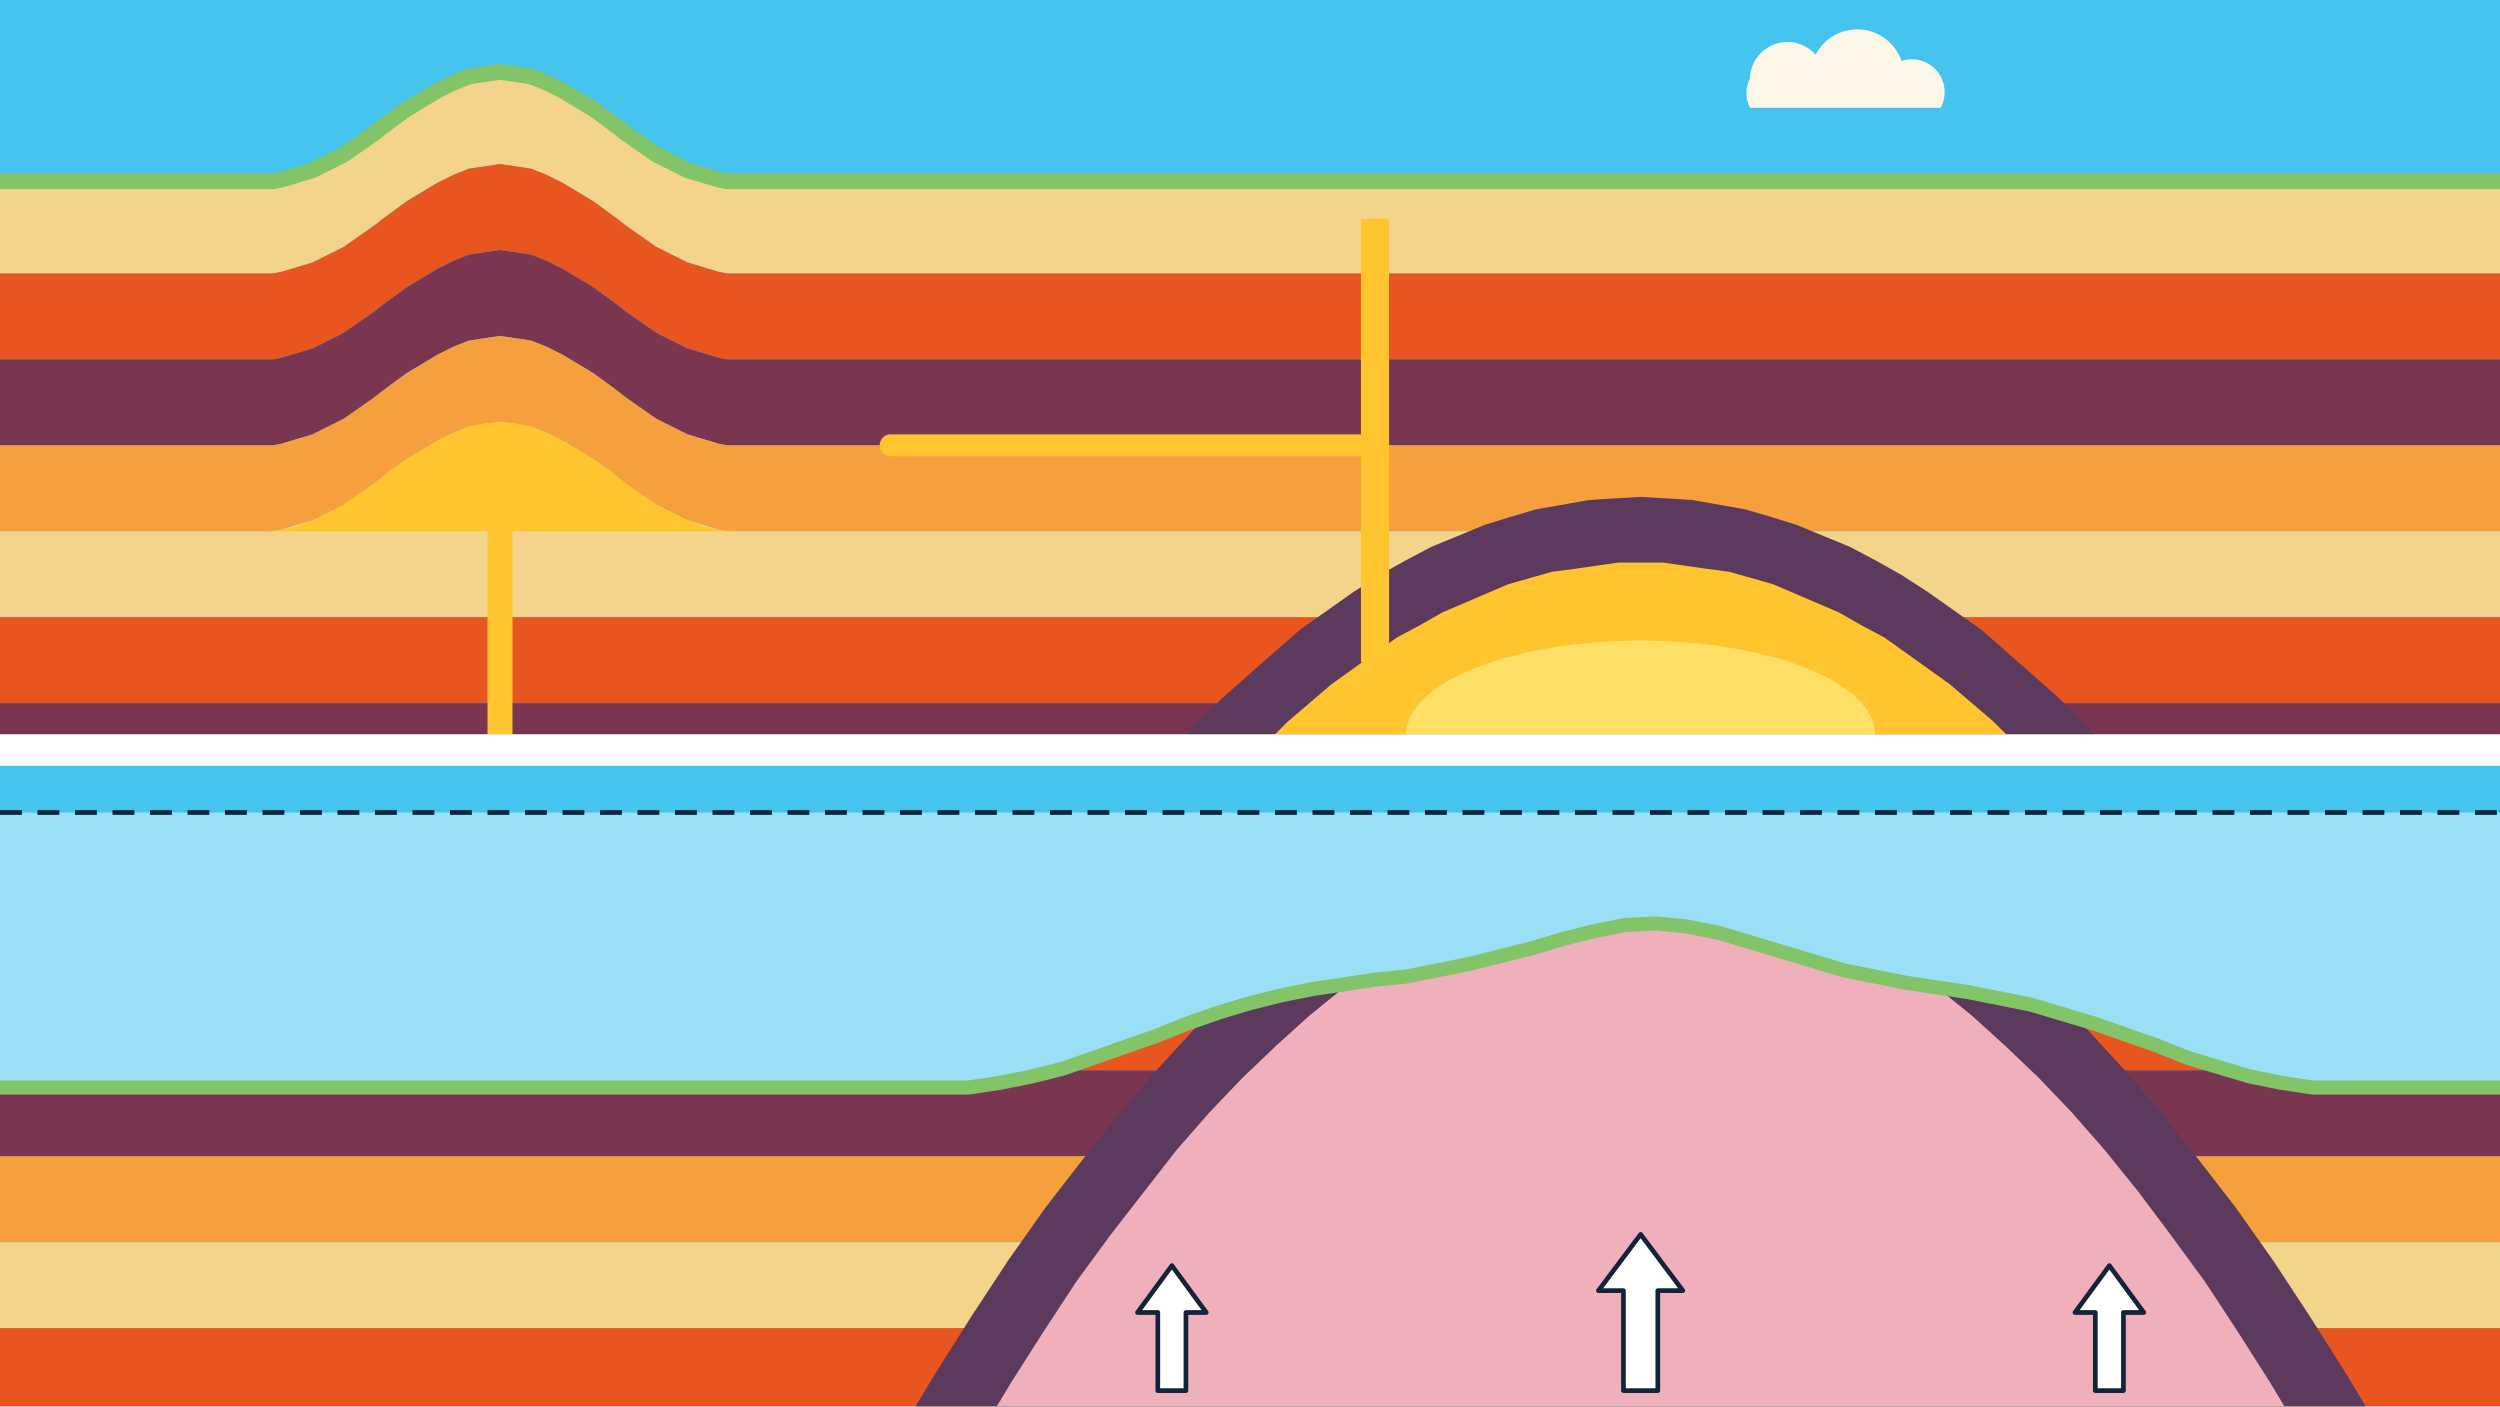
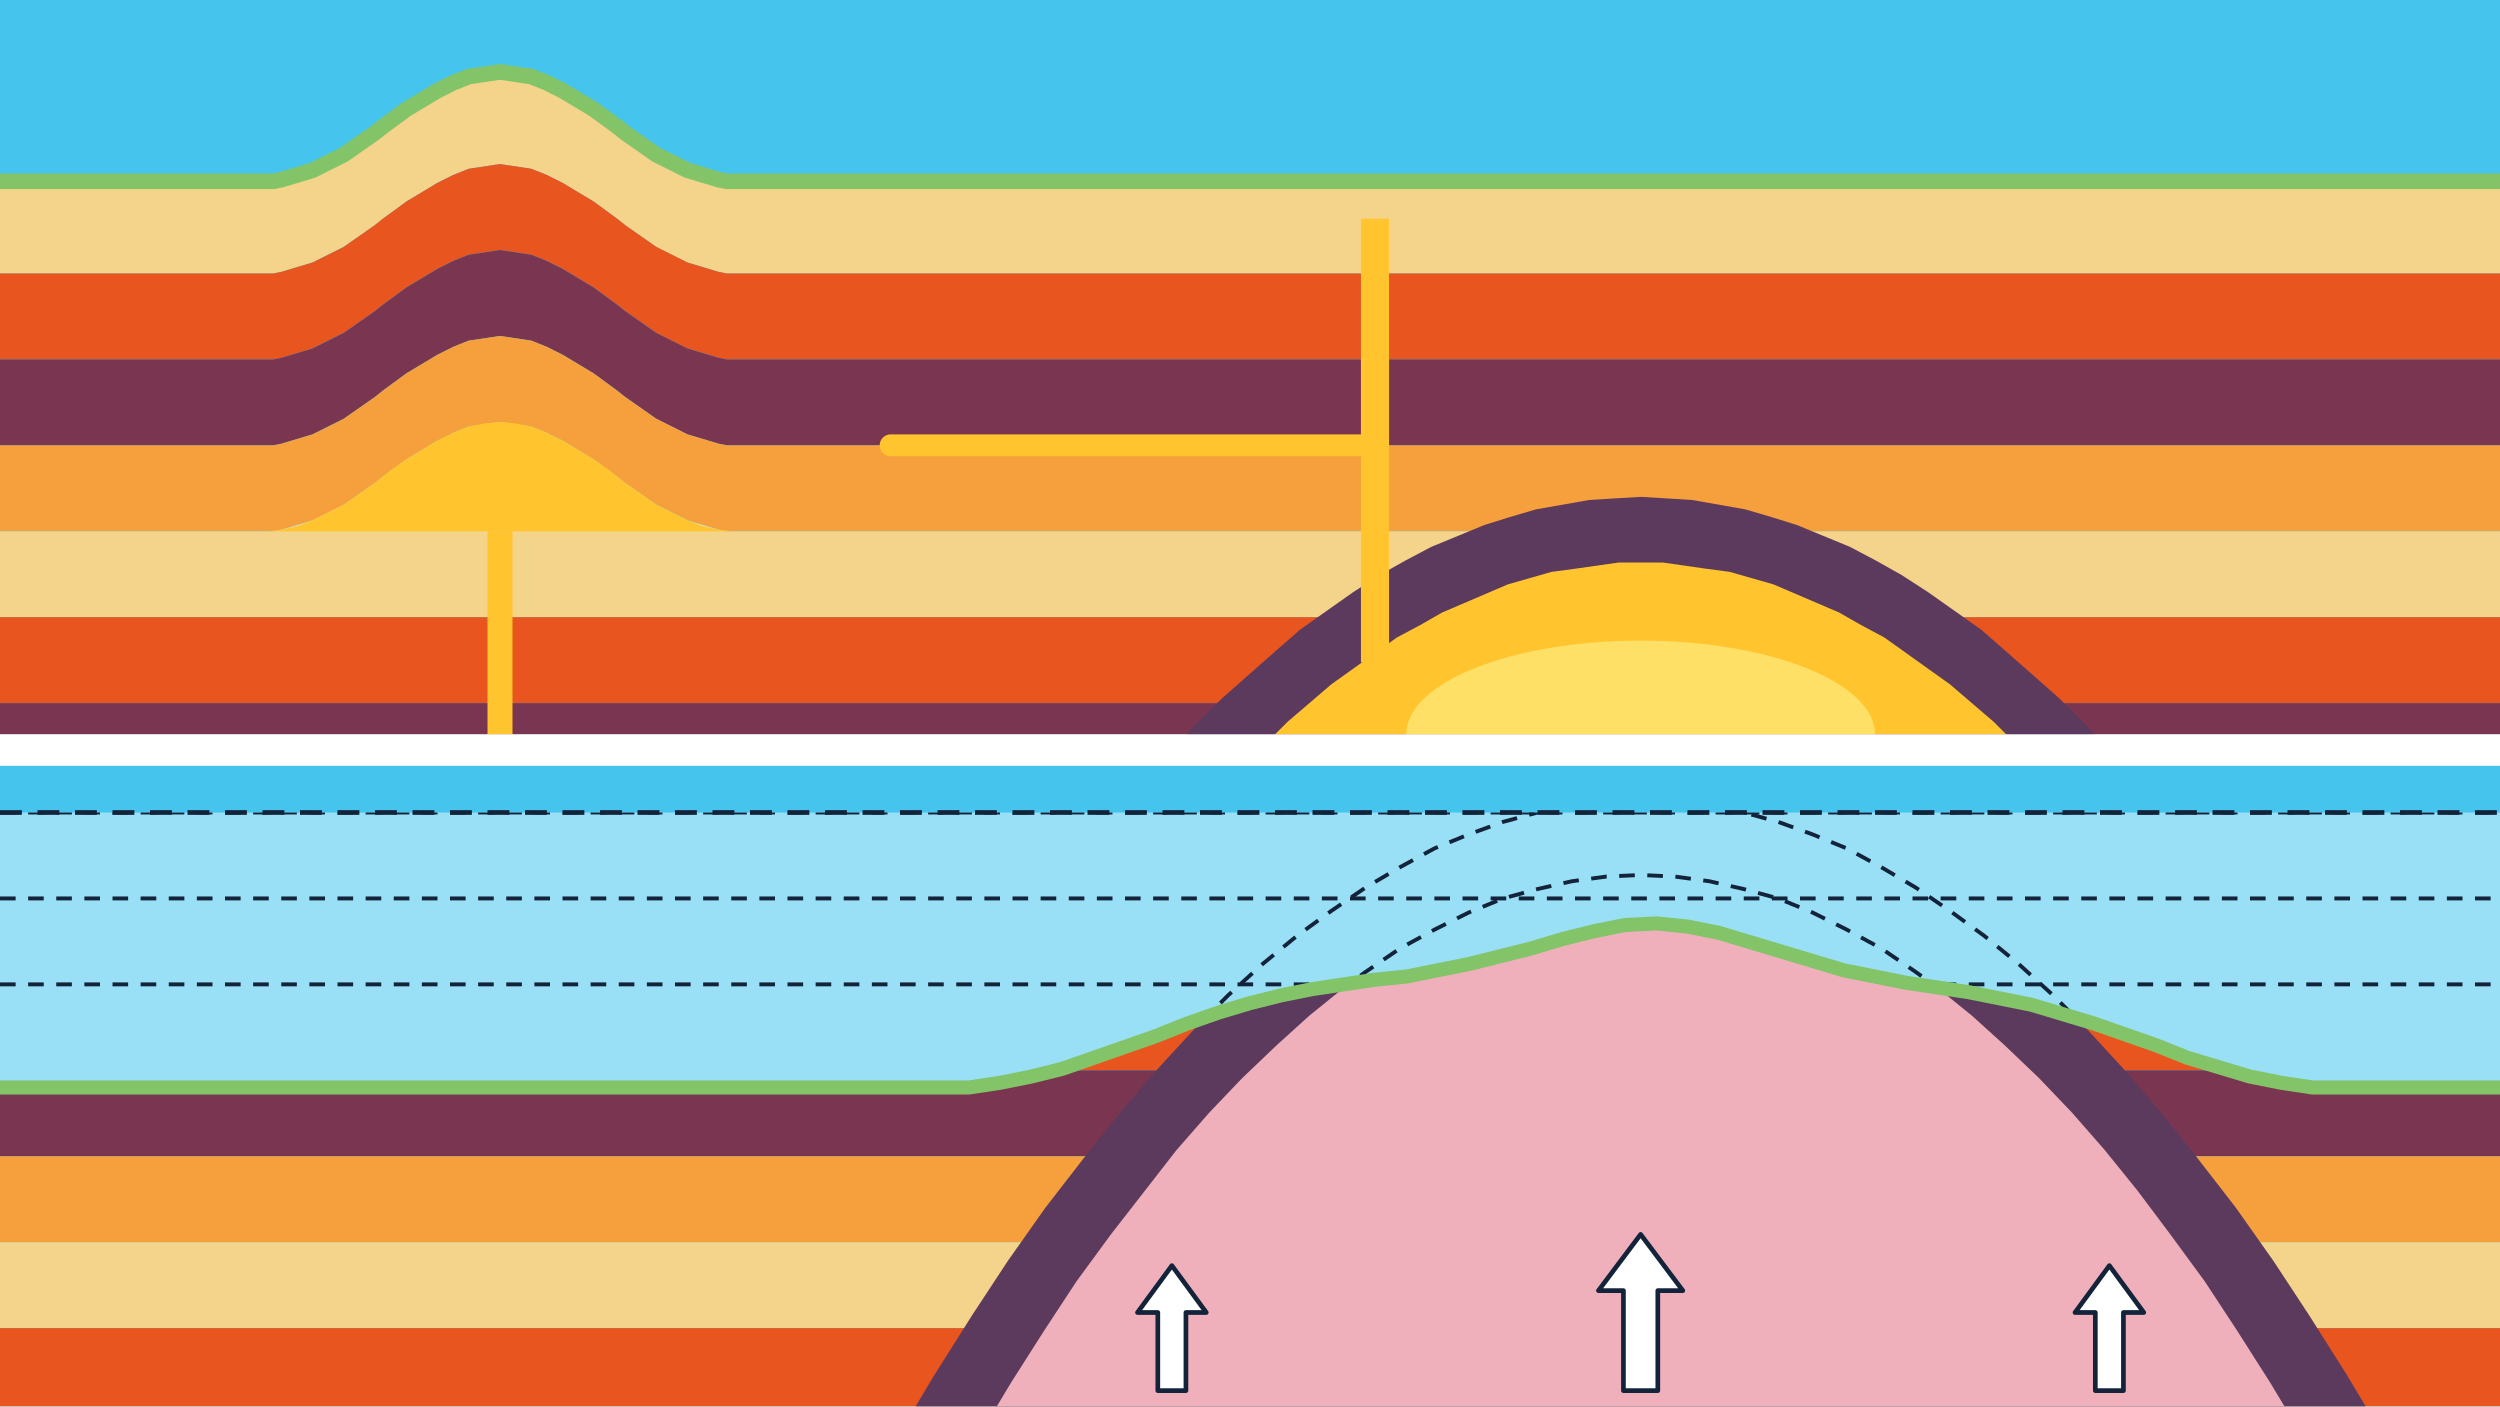
<svg xmlns="http://www.w3.org/2000/svg" id="gf-intrusive" viewBox="0 0 1600 900" role="img" aria-labelledby="gf-intrusive-t gf-intrusive-d">
  <style>@media (prefers-reduced-motion:reduce){#gf-intrusive .m{display:none}}</style>
  <clipPath id="gf-intrusive-a">
    <rect width="1600" height="470" />
  </clipPath>
  <g clip-path="url(#gf-intrusive-a)">
    <rect width="1600" height="470" fill="#45C4EE" />
-     <path d="M1120 50a24 24 0 0 1 42-15a30 30 0 0 1 55 4a21 21 0 0 1 25 30h-122a21 21 0 0 1 0-19z" fill="#FDF7E8" />
    <path d="M0 120 20 120 40 120 60 120 80 120 100 120 120 120 140 120 160 120 175 120 180 119 200 113 220 103 240 89 245 85 260 74 280 62 290 57 300 53 320 50 320 50 340 53 350 57 360 62 380 74 395 85 400 89 420 103 440 113 460 119 465 120 480 120 500 120 520 120 540 120 560 120 580 120 600 120 620 120 640 120 660 120 680 120 700 120 720 120 740 120 760 120 780 120 800 120 820 120 840 120 860 120 880 120 900 120 920 120 940 120 960 120 980 120 1000 120 1020 120 1040 120 1060 120 1080 120 1100 120 1120 120 1140 120 1160 120 1180 120 1200 120 1220 120 1240 120 1260 120 1280 120 1300 120 1320 120 1340 120 1360 120 1380 120 1400 120 1420 120 1440 120 1460 120 1480 120 1500 120 1520 120 1540 120 1560 120 1580 120 1600 120 1600 175 1580 175 1560 175 1540 175 1520 175 1500 175 1480 175 1460 175 1440 175 1420 175 1400 175 1380 175 1360 175 1340 175 1320 175 1300 175 1280 175 1260 175 1240 175 1220 175 1200 175 1180 175 1160 175 1140 175 1120 175 1100 175 1080 175 1060 175 1040 175 1020 175 1000 175 980 175 960 175 940 175 920 175 900 175 880 175 860 175 840 175 820 175 800 175 780 175 760 175 740 175 720 175 700 175 680 175 660 175 640 175 620 175 600 175 580 175 560 175 540 175 520 175 500 175 480 175 465 175 460 174 440 168 420 158 400 144 395 140 380 129 360 117 350 112 340 108 320 105 320 105 300 108 290 112 280 117 260 129 245 140 240 144 220 158 200 168 180 174 175 175 160 175 140 175 120 175 100 175 80 175 60 175 40 175 20 175 0 175Z" fill="#F4D38B" />
    <path d="M0 175 20 175 40 175 60 175 80 175 100 175 120 175 140 175 160 175 175 175 180 174 200 168 220 158 240 144 245 140 260 129 280 117 290 112 300 108 320 105 320 105 340 108 350 112 360 117 380 129 395 140 400 144 420 158 440 168 460 174 465 175 480 175 500 175 520 175 540 175 560 175 580 175 600 175 620 175 640 175 660 175 680 175 700 175 720 175 740 175 760 175 780 175 800 175 820 175 840 175 860 175 880 175 900 175 920 175 940 175 960 175 980 175 1000 175 1020 175 1040 175 1060 175 1080 175 1100 175 1120 175 1140 175 1160 175 1180 175 1200 175 1220 175 1240 175 1260 175 1280 175 1300 175 1320 175 1340 175 1360 175 1380 175 1400 175 1420 175 1440 175 1460 175 1480 175 1500 175 1520 175 1540 175 1560 175 1580 175 1600 175 1600 230 1580 230 1560 230 1540 230 1520 230 1500 230 1480 230 1460 230 1440 230 1420 230 1400 230 1380 230 1360 230 1340 230 1320 230 1300 230 1280 230 1260 230 1240 230 1220 230 1200 230 1180 230 1160 230 1140 230 1120 230 1100 230 1080 230 1060 230 1040 230 1020 230 1000 230 980 230 960 230 940 230 920 230 900 230 880 230 860 230 840 230 820 230 800 230 780 230 760 230 740 230 720 230 700 230 680 230 660 230 640 230 620 230 600 230 580 230 560 230 540 230 520 230 500 230 480 230 465 230 460 229 440 223 420 213 400 199 395 195 380 184 360 172 350 167 340 163 320 160 320 160 300 163 290 167 280 172 260 184 245 195 240 199 220 213 200 223 180 229 175 230 160 230 140 230 120 230 100 230 80 230 60 230 40 230 20 230 0 230Z" fill="#E8551F" />
    <path d="M0 230 20 230 40 230 60 230 80 230 100 230 120 230 140 230 160 230 175 230 180 229 200 223 220 213 240 199 245 195 260 184 280 172 290 167 300 163 320 160 320 160 340 163 350 167 360 172 380 184 395 195 400 199 420 213 440 223 460 229 465 230 480 230 500 230 520 230 540 230 560 230 580 230 600 230 620 230 640 230 660 230 680 230 700 230 720 230 740 230 760 230 780 230 800 230 820 230 840 230 860 230 880 230 900 230 920 230 940 230 960 230 980 230 1000 230 1020 230 1040 230 1060 230 1080 230 1100 230 1120 230 1140 230 1160 230 1180 230 1200 230 1220 230 1240 230 1260 230 1280 230 1300 230 1320 230 1340 230 1360 230 1380 230 1400 230 1420 230 1440 230 1460 230 1480 230 1500 230 1520 230 1540 230 1560 230 1580 230 1600 230 1600 285 1580 285 1560 285 1540 285 1520 285 1500 285 1480 285 1460 285 1440 285 1420 285 1400 285 1380 285 1360 285 1340 285 1320 285 1300 285 1280 285 1260 285 1240 285 1220 285 1200 285 1180 285 1160 285 1140 285 1120 285 1100 285 1080 285 1060 285 1040 285 1020 285 1000 285 980 285 960 285 940 285 920 285 900 285 880 285 860 285 840 285 820 285 800 285 780 285 760 285 740 285 720 285 700 285 680 285 660 285 640 285 620 285 600 285 580 285 560 285 540 285 520 285 500 285 480 285 465 285 460 284 440 278 420 268 400 254 395 250 380 239 360 227 350 222 340 218 320 215 320 215 300 218 290 222 280 227 260 239 245 250 240 254 220 268 200 278 180 284 175 285 160 285 140 285 120 285 100 285 80 285 60 285 40 285 20 285 0 285Z" fill="#7A3550" />
    <path d="M0 285 20 285 40 285 60 285 80 285 100 285 120 285 140 285 160 285 175 285 180 284 200 278 220 268 240 254 245 250 260 239 280 227 290 222 300 218 320 215 320 215 340 218 350 222 360 227 380 239 395 250 400 254 420 268 440 278 460 284 465 285 480 285 500 285 520 285 540 285 560 285 580 285 600 285 620 285 640 285 660 285 680 285 700 285 720 285 740 285 760 285 780 285 800 285 820 285 840 285 860 285 880 285 900 285 920 285 940 285 960 285 980 285 1000 285 1020 285 1040 285 1060 285 1080 285 1100 285 1120 285 1140 285 1160 285 1180 285 1200 285 1220 285 1240 285 1260 285 1280 285 1300 285 1320 285 1340 285 1360 285 1380 285 1400 285 1420 285 1440 285 1460 285 1480 285 1500 285 1520 285 1540 285 1560 285 1580 285 1600 285 1600 340 1580 340 1560 340 1540 340 1520 340 1500 340 1480 340 1460 340 1440 340 1420 340 1400 340 1380 340 1360 340 1340 340 1320 340 1300 340 1280 340 1260 340 1240 340 1220 340 1200 340 1180 340 1160 340 1140 340 1120 340 1100 340 1080 340 1060 340 1040 340 1020 340 1000 340 980 340 960 340 940 340 920 340 900 340 880 340 860 340 840 340 820 340 800 340 780 340 760 340 740 340 720 340 700 340 680 340 660 340 640 340 620 340 600 340 580 340 560 340 540 340 520 340 500 340 480 340 465 340 460 339 440 333 420 323 400 309 395 305 380 294 360 282 350 277 340 273 320 270 320 270 300 273 290 277 280 282 260 294 245 305 240 309 220 323 200 333 180 339 175 340 160 340 140 340 120 340 100 340 80 340 60 340 40 340 20 340 0 340Z" fill="#F5A03C" />
    <path d="M0 340 20 340 40 340 60 340 80 340 100 340 120 340 140 340 160 340 175 340 180 339 200 333 220 323 240 309 245 305 260 294 280 282 290 277 300 273 320 270 320 270 340 273 350 277 360 282 380 294 395 305 400 309 420 323 440 333 460 339 465 340 480 340 500 340 520 340 540 340 560 340 580 340 600 340 620 340 640 340 660 340 680 340 700 340 720 340 740 340 760 340 780 340 800 340 820 340 840 340 860 340 880 340 900 340 920 340 940 340 960 340 980 340 1000 340 1020 340 1040 340 1060 340 1080 340 1100 340 1120 340 1140 340 1160 340 1180 340 1200 340 1220 340 1240 340 1260 340 1280 340 1300 340 1320 340 1340 340 1360 340 1380 340 1400 340 1420 340 1440 340 1460 340 1480 340 1500 340 1520 340 1540 340 1560 340 1580 340 1600 340 1600 395 1580 395 1560 395 1540 395 1520 395 1500 395 1480 395 1460 395 1440 395 1420 395 1400 395 1380 395 1360 395 1340 395 1320 395 1300 395 1280 395 1260 395 1240 395 1220 395 1200 395 1180 395 1160 395 1140 395 1120 395 1100 395 1080 395 1060 395 1040 395 1020 395 1000 395 980 395 960 395 940 395 920 395 900 395 880 395 860 395 840 395 820 395 800 395 780 395 760 395 740 395 720 395 700 395 680 395 660 395 640 395 620 395 600 395 580 395 560 395 540 395 520 395 500 395 480 395 465 395 460 395 440 395 420 395 400 395 395 395 380 395 360 395 350 395 340 395 320 395 320 395 300 395 290 395 280 395 260 395 245 395 240 395 220 395 200 395 180 395 175 395 160 395 140 395 120 395 100 395 80 395 60 395 40 395 20 395 0 395Z" fill="#F4D38B" />
    <path d="M0 395 20 395 40 395 60 395 80 395 100 395 120 395 140 395 160 395 175 395 180 395 200 395 220 395 240 395 245 395 260 395 280 395 290 395 300 395 320 395 320 395 340 395 350 395 360 395 380 395 395 395 400 395 420 395 440 395 460 395 465 395 480 395 500 395 520 395 540 395 560 395 580 395 600 395 620 395 640 395 660 395 680 395 700 395 720 395 740 395 760 395 780 395 800 395 820 395 840 395 860 395 880 395 900 395 920 395 940 395 960 395 980 395 1000 395 1020 395 1040 395 1060 395 1080 395 1100 395 1120 395 1140 395 1160 395 1180 395 1200 395 1220 395 1240 395 1260 395 1280 395 1300 395 1320 395 1340 395 1360 395 1380 395 1400 395 1420 395 1440 395 1460 395 1480 395 1500 395 1520 395 1540 395 1560 395 1580 395 1600 395 1600 450 1580 450 1560 450 1540 450 1520 450 1500 450 1480 450 1460 450 1440 450 1420 450 1400 450 1380 450 1360 450 1340 450 1320 450 1300 450 1280 450 1260 450 1240 450 1220 450 1200 450 1180 450 1160 450 1140 450 1120 450 1100 450 1080 450 1060 450 1040 450 1020 450 1000 450 980 450 960 450 940 450 920 450 900 450 880 450 860 450 840 450 820 450 800 450 780 450 760 450 740 450 720 450 700 450 680 450 660 450 640 450 620 450 600 450 580 450 560 450 540 450 520 450 500 450 480 450 465 450 460 450 440 450 420 450 400 450 395 450 380 450 360 450 350 450 340 450 320 450 320 450 300 450 290 450 280 450 260 450 245 450 240 450 220 450 200 450 180 450 175 450 160 450 140 450 120 450 100 450 80 450 60 450 40 450 20 450 0 450Z" fill="#E8551F" />
    <path d="M0 450 20 450 40 450 60 450 80 450 100 450 120 450 140 450 160 450 175 450 180 450 200 450 220 450 240 450 245 450 260 450 280 450 290 450 300 450 320 450 320 450 340 450 350 450 360 450 380 450 395 450 400 450 420 450 440 450 460 450 465 450 480 450 500 450 520 450 540 450 560 450 580 450 600 450 620 450 640 450 660 450 680 450 700 450 720 450 740 450 760 450 780 450 800 450 820 450 840 450 860 450 880 450 900 450 920 450 940 450 960 450 980 450 1000 450 1020 450 1040 450 1060 450 1080 450 1100 450 1120 450 1140 450 1160 450 1180 450 1200 450 1220 450 1240 450 1260 450 1280 450 1300 450 1320 450 1340 450 1360 450 1380 450 1400 450 1420 450 1440 450 1460 450 1480 450 1500 450 1520 450 1540 450 1560 450 1580 450 1600 450 1600 505 1580 505 1560 505 1540 505 1520 505 1500 505 1480 505 1460 505 1440 505 1420 505 1400 505 1380 505 1360 505 1340 505 1320 505 1300 505 1280 505 1260 505 1240 505 1220 505 1200 505 1180 505 1160 505 1140 505 1120 505 1100 505 1080 505 1060 505 1040 505 1020 505 1000 505 980 505 960 505 940 505 920 505 900 505 880 505 860 505 840 505 820 505 800 505 780 505 760 505 740 505 720 505 700 505 680 505 660 505 640 505 620 505 600 505 580 505 560 505 540 505 520 505 500 505 480 505 465 505 460 505 440 505 420 505 400 505 395 505 380 505 360 505 350 505 340 505 320 505 320 505 300 505 290 505 280 505 260 505 245 505 240 505 220 505 200 505 180 505 175 505 160 505 140 505 120 505 100 505 80 505 60 505 40 505 20 505 0 505Z" fill="#7A3550" />
    <path d="M0 116 20 116 40 116 60 116 80 116 100 116 120 116 140 116 160 116 175 116 180 115 200 109 220 99 240 85 245 81 260 70 280 58 290 53 300 49 320 46 320 46 340 49 350 53 360 58 380 70 395 81 400 85 420 99 440 109 460 115 465 116 480 116 500 116 520 116 540 116 560 116 580 116 600 116 620 116 640 116 660 116 680 116 700 116 720 116 740 116 760 116 780 116 800 116 820 116 840 116 860 116 880 116 900 116 920 116 940 116 960 116 980 116 1000 116 1020 116 1040 116 1060 116 1080 116 1100 116 1120 116 1140 116 1160 116 1180 116 1200 116 1220 116 1240 116 1260 116 1280 116 1300 116 1320 116 1340 116 1360 116 1380 116 1400 116 1420 116 1440 116 1460 116 1480 116 1500 116 1520 116 1540 116 1560 116 1580 116 1600 116" fill="none" stroke="#83C468" stroke-width="10" />
    <path d="M715 520 732 500 749 482 765 464 782 447 799 432 816 417 832 403 849 391 866 379 883 368 899 359 916 350 933 343 950 336 966 331 983 326 1000 323 1017 320 1033 319 1050 318 1067 319 1083 320 1100 323 1117 326 1134 331 1150 336 1167 343 1184 350 1201 359 1217 368 1234 379 1251 391 1268 403 1284 417 1301 432 1318 447 1335 464 1351 482 1368 500 1385 520Z" fill="#5B3A5E" />
    <path d="M767 520 781 504 795 490 810 476 824 462 838 450 852 438 866 428 880 418 894 408 909 400 923 392 937 386 951 380 965 374 979 370 993 366 1008 364 1022 362 1036 360 1050 360 1064 360 1078 362 1092 364 1107 366 1121 370 1135 374 1149 380 1163 386 1177 392 1191 400 1206 408 1220 418 1234 428 1248 438 1262 450 1276 462 1290 476 1305 490 1319 504 1333 520Z" fill="#FFC42E" />
    <ellipse cx="1050" cy="470" rx="150" ry="60" fill="#FFE066">
      <animate class="m" attributeName="ry" values="60;74;60" dur="7s" repeatCount="indefinite" />
    </ellipse>
    <path d="M880 424V140" stroke="#FFC42E" stroke-width="18" />
    <path d="M880 285H570" stroke="#FFC42E" stroke-width="14" stroke-linecap="round" />
    <path d="M320 470V340" stroke="#FFC42E" stroke-width="16" />
    <path d="M170 340 180 339 190 337 200 333 210 328 220 323 230 316 240 309 250 301 260 294 270 288 280 282 290 277 300 273 310 271 320 270 330 271 340 273 350 277 360 282 370 288 380 294 390 301 400 309 410 316 420 323 430 328 440 333 450 337 460 339 470 340Z" fill="#FFC42E" />
  </g>
  <clipPath id="gf-intrusive-b">
    <rect y="490" width="1600" height="410" />
  </clipPath>
  <g clip-path="url(#gf-intrusive-b)">
    <rect y="490" width="1600" height="410" fill="#45C4EE" />
    <path d="M0 520 1600 520 1600 700 1580 700 1560 700 1540 700 1520 700 1500 700 1480 700 1460 697 1440 693 1420 687 1400 681 1380 673 1360 666 1340 659 1320 653 1300 647 1280 643 1260 639 1240 636 1220 633 1200 629 1180 625 1160 619 1140 613 1120 607 1100 601 1080 597 1060 595 1040 596 1020 600 1000 605 980 611 960 616 940 621 920 625 900 629 880 631 860 634 840 637 820 641 800 646 780 652 760 659 740 667 720 674 700 681 680 688 660 693 640 697 620 700 600 700 580 700 560 700 540 700 520 700 500 700 480 700 460 700 440 700 420 700 400 700 380 700 360 700 340 700 320 700 300 700 280 700 260 700 240 700 220 700 200 700 180 700 160 700 140 700 120 700 100 700 80 700 60 700 40 700 20 700 0 700Z" fill="#fff" opacity="0.45" />
+     <clipPath id="gf-intrusive-r">
+       <path d="M0 520 1600 520 1600 700 1580 700 1560 700 1540 700 1520 700 1500 700 1480 700 1460 697 1440 693 1420 687 1400 681 1380 673 1360 666 1340 659 1320 653 1300 647 1280 643 1260 639 1240 636 1220 633 1200 629 1180 625 1160 619 1140 613 1120 607 1100 601 1080 597 1060 595 1040 596 1020 600 1000 605 980 611 960 616 940 621 920 625 900 629 880 631 860 634 840 637 820 641 800 646 780 652 760 659 740 667 720 674 700 681 680 688 660 693 640 697 620 700 600 700 580 700 560 700 540 700 520 700 500 700 480 700 460 700 440 700 420 700 400 700 380 700 360 700 340 700 320 700 300 700 280 700 260 700 240 700 220 700 200 700 180 700 160 700 140 700 120 700 100 700 80 700 60 700 40 700 20 700 0 700Z" />
+     </clipPath>
+     <g clip-path="url(#gf-intrusive-r)" fill="none" stroke="#13233A" stroke-width="2.5" stroke-dasharray="10 8">
+       <path d="M720 708 742 683 764 659 786 637 808 617 830 599 852 583 874 568 896 555 918 543 940 534 962 526 984 520 1006 515 1028 513 1050 512 1072 513 1094 515 1116 520 1138 526 1160 534 1182 543 1204 555 1226 568 1248 583 1270 599 1292 617 1314 637 1336 659 1358 683 1380 708" />
+       <path d="M720 778 742 750 764 724 786 699 808 677 830 657 852 638 874 622 896 607 918 595 940 584 962 575 984 569 1006 564 1028 561 1050 560 1072 561 1094 564 1116 569 1138 575 1160 584 1182 595 1204 607 1226 622 1248 638 1270 657 1292 677 1314 699 1336 724 1358 750 1380 778" />
+       <path d="M0 520H1600" />
+       <path d="M0 575H1600" />
+       <path d="M0 630H1600" />
+     </g>
    <clipPath id="gf-intrusive-g">
      <path d="M0 900 0 700 20 700 40 700 60 700 80 700 100 700 120 700 140 700 160 700 180 700 200 700 220 700 240 700 260 700 280 700 300 700 320 700 340 700 360 700 380 700 400 700 420 700 440 700 460 700 480 700 500 700 520 700 540 700 560 700 580 700 600 700 620 700 640 697 660 693 680 688 700 681 720 674 740 667 760 659 780 652 800 646 820 641 840 637 860 634 880 631 900 629 920 625 940 621 960 616 980 611 1000 605 1020 600 1040 596 1060 595 1080 597 1100 601 1120 607 1140 613 1160 619 1180 625 1200 629 1220 633 1240 636 1260 639 1280 643 1300 647 1320 653 1340 659 1360 666 1380 673 1400 681 1420 687 1440 693 1460 697 1480 700 1500 700 1520 700 1540 700 1560 700 1580 700 1600 700 1600 900Z" />
    </clipPath>
    <g clip-path="url(#gf-intrusive-g)">
      <rect y="520" width="1600" height="55" fill="#F5A03C" />
      <rect y="575" width="1600" height="55" fill="#F4D38B" />
      <rect y="630" width="1600" height="55" fill="#E8551F" />
      <rect y="685" width="1600" height="55" fill="#7A3550" />
      <rect y="740" width="1600" height="55" fill="#F5A03C" />
      <rect y="795" width="1600" height="55" fill="#F4D38B" />
      <rect y="850" width="1600" height="55" fill="#E8551F" />
      <path d="M574 920 598 880 622 842 645 807 669 773 693 742 717 712 741 684 764 659 788 635 812 614 836 595 860 577 883 562 907 549 931 538 955 528 979 521 1002 516 1026 513 1050 512 1074 513 1098 516 1121 521 1145 528 1169 537 1193 549 1217 562 1240 577 1264 595 1288 614 1312 635 1336 659 1359 684 1383 712 1407 742 1431 773 1455 807 1478 842 1502 880 1526 920Z" fill="#5B3A5E" />
      <path d="M626 920 647 885 668 852 689 820 711 790 732 763 753 736 774 712 795 690 817 669 838 650 859 633 880 618 902 604 923 592 944 583 965 574 986 568 1008 564 1029 561 1050 560 1071 561 1092 564 1114 568 1135 574 1156 582 1177 592 1198 604 1220 618 1241 633 1262 650 1283 669 1305 690 1326 712 1347 736 1368 762 1389 790 1411 820 1432 852 1453 885 1474 920Z" fill="#EFB0BB" />
      <g>
        <path d="M1061 890 1061 826 1077 826 1050 790 1023 826 1039 826 1039 890Z" fill="#fff" stroke="#13233A" stroke-width="3" stroke-linejoin="round" />
        <path d="M759 890 759 840 772 840 750 810 728 840 741 840 741 890Z" fill="#fff" stroke="#13233A" stroke-width="3" stroke-linejoin="round" />
        <path d="M1359 890 1359 840 1372 840 1350 810 1328 840 1341 840 1341 890Z" fill="#fff" stroke="#13233A" stroke-width="3" stroke-linejoin="round" />
        <animateTransform class="m" attributeName="transform" type="translate" values="0 6;0 -6;0 6" dur="6s" repeatCount="indefinite" />
      </g>
    </g>
    <path d="M0 696 20 696 40 696 60 696 80 696 100 696 120 696 140 696 160 696 180 696 200 696 220 696 240 696 260 696 280 696 300 696 320 696 340 696 360 696 380 696 400 696 420 696 440 696 460 696 480 696 500 696 520 696 540 696 560 696 580 696 600 696 620 696 640 693 660 689 680 684 700 677 720 670 740 663 760 655 780 648 800 642 820 637 840 633 860 630 880 627 900 625 920 621 940 617 960 612 980 607 1000 601 1020 596 1040 592 1060 591 1080 593 1100 597 1120 603 1140 609 1160 615 1180 621 1200 625 1220 629 1240 632 1260 635 1280 639 1300 643 1320 649 1340 655 1360 662 1380 669 1400 677 1420 683 1440 689 1460 693 1480 696 1500 696 1520 696 1540 696 1560 696 1580 696 1600 696" fill="none" stroke="#83C468" stroke-width="9" />
    <path d="M0 520H1600" stroke="#13233A" stroke-width="3" stroke-dasharray="14 10" fill="none" />
  </g>
  <rect y="470" width="1600" height="20" fill="#fff" />
  <g font-family="Lexend, Nunito, sans-serif" font-weight="600" font-size="26" text-anchor="middle" fill="#13233A">
    <g opacity="0">
      <animate attributeName="opacity" from="0" to="1" begin="0.8s" dur="0.5s" fill="freeze" />
      <rect x="1008" y="25" width="564" height="74" rx="18" fill="#fff" stroke="#13233A" stroke-width="2" />
      <text x="1290" y="57">1  FORMATION</text>
      <text x="1290" y="84" font-size="19">magma forces its way in and cools slowly underground</text>
    </g>
    <g opacity="0">
      <animate attributeName="opacity" from="0" to="1" begin="1.4s" dur="0.5s" fill="freeze" />
      <path d="M600 425 895 445" fill="none" stroke="#fff" stroke-width="7" stroke-linecap="round" stroke-linejoin="round" />
      <path d="M600 425 895 445" fill="none" stroke="#13233A" stroke-width="2.5" stroke-linejoin="round" />
      <circle cx="895" cy="445" r="5.5" fill="#13233A" stroke="#fff" stroke-width="2.5" />
      <rect x="465.6" y="388" width="268.7" height="74" rx="18" fill="#fff" stroke="#13233A" stroke-width="2" />
      <text x="600" y="420">BATHOLITH</text>
      <text x="600" y="447" font-size="19">cools slowly into granite</text>
    </g>
    <g opacity="0">
      <animate attributeName="opacity" from="0" to="1" begin="2s" dur="0.5s" fill="freeze" />
      <path d="M1400 290 1262 430" fill="none" stroke="#fff" stroke-width="7" stroke-linecap="round" stroke-linejoin="round" />
      <path d="M1400 290 1262 430" fill="none" stroke="#13233A" stroke-width="2.5" stroke-linejoin="round" />
      <circle cx="1262" cy="430" r="5.5" fill="#13233A" stroke="#fff" stroke-width="2.5" />
      <rect x="1213.1" y="253" width="373.8" height="74" rx="18" fill="#fff" stroke="#13233A" stroke-width="2" />
      <text x="1400" y="285">METAMORPHIC AUREOLE</text>
      <text x="1400" y="312" font-size="19">rock baked by the heat</text>
    </g>
    <g opacity="0">
      <animate attributeName="opacity" from="0" to="1" begin="2.6s" dur="0.5s" fill="freeze" />
      <path d="M1030 200 889 210" fill="none" stroke="#fff" stroke-width="7" stroke-linecap="round" stroke-linejoin="round" />
      <path d="M1030 200 889 210" fill="none" stroke="#13233A" stroke-width="2.5" stroke-linejoin="round" />
      <circle cx="889" cy="210" r="5.5" fill="#13233A" stroke="#fff" stroke-width="2.5" />
      <rect x="908.6" y="163" width="242.8" height="74" rx="18" fill="#fff" stroke="#13233A" stroke-width="2" />
      <text x="1030" y="195">DYKE</text>
      <text x="1030" y="222" font-size="19">cuts across the layers</text>
    </g>
    <g opacity="0">
      <animate attributeName="opacity" from="0" to="1" begin="3.2s" dur="0.5s" fill="freeze" />
      <path d="M690 200 690 278" fill="none" stroke="#fff" stroke-width="7" stroke-linecap="round" stroke-linejoin="round" />
      <path d="M690 200 690 278" fill="none" stroke="#13233A" stroke-width="2.5" stroke-linejoin="round" />
      <circle cx="690" cy="278" r="5.5" fill="#13233A" stroke="#fff" stroke-width="2.5" />
      <rect x="576" y="163" width="228" height="74" rx="18" fill="#fff" stroke="#13233A" stroke-width="2" />
      <text x="690" y="195">SILL</text>
      <text x="690" y="222" font-size="19">lies along the layers</text>
    </g>
    <g opacity="0">
      <animate attributeName="opacity" from="0" to="1" begin="3.8s" dur="0.5s" fill="freeze" />
      <path d="M150 405 255 322" fill="none" stroke="#fff" stroke-width="7" stroke-linecap="round" stroke-linejoin="round" />
      <path d="M150 405 255 322" fill="none" stroke="#13233A" stroke-width="2.5" stroke-linejoin="round" />
      <circle cx="255" cy="322" r="5.5" fill="#13233A" stroke="#fff" stroke-width="2.5" />
      <rect x="18" y="368" width="264" height="74" rx="18" fill="#fff" stroke="#13233A" stroke-width="2" />
      <text x="150" y="400">LACCOLITH</text>
      <text x="150" y="427" font-size="19">domes the layers above</text>
    </g>
    <g opacity="0">
      <animate attributeName="opacity" from="0" to="1" begin="4.4s" dur="0.5s" fill="freeze" />
      <rect x="56.5" y="523" width="367" height="74" rx="18" fill="#fff" stroke="#13233A" stroke-width="2" />
      <text x="240" y="555">2  UPLIFT AND EROSION</text>
      <text x="240" y="582" font-size="19">the rock on top is worn away</text>
    </g>
    <g opacity="0">
      <animate attributeName="opacity" from="0" to="1" begin="5s" dur="0.5s" fill="freeze" />
-       <path d="M620 520 760 520" fill="none" stroke="#fff" stroke-width="7" stroke-linecap="round" stroke-linejoin="round" />
-       <path d="M620 520 760 520" fill="none" stroke="#13233A" stroke-width="2.5" stroke-linejoin="round" />
-       <circle cx="760" cy="520" r="5.5" fill="#13233A" stroke="#fff" stroke-width="2.5" />
-       <rect x="469.3" y="497" width="301.4" height="46" rx="23" fill="#fff" stroke="#13233A" stroke-width="2" />
-       <text x="620" y="529">Former land surface</text>
+       <rect x="1269.3" y="497" width="301.4" height="46" rx="23" fill="#fff" stroke="#13233A" stroke-width="2" />
+       <text x="1420" y="529">Former land surface</text>
    </g>
    <g opacity="0">
      <animate attributeName="opacity" from="0" to="1" begin="5.6s" dur="0.5s" fill="freeze" />
+       <rect x="441" y="587" width="398" height="46" rx="23" fill="#fff" stroke="#13233A" stroke-width="2" />
+       <text x="640" y="619">Rock worn away by erosion</text>
+     </g>
+     <g opacity="0">
+       <animate attributeName="opacity" from="0" to="1" begin="6.2s" dur="0.5s" fill="freeze" />
      <path d="M1470 850 1350 850" fill="none" stroke="#fff" stroke-width="7" stroke-linecap="round" stroke-linejoin="round" />
      <path d="M1470 850 1350 850" fill="none" stroke="#13233A" stroke-width="2.5" stroke-linejoin="round" />
      <circle cx="1350" cy="850" r="5.5" fill="#13233A" stroke="#fff" stroke-width="2.5" />
      <rect x="1402.7" y="827" width="134.5" height="46" rx="23" fill="#fff" stroke="#13233A" stroke-width="2" />
      <text x="1470" y="859">UPLIFT</text>
    </g>
    <g opacity="0">
-       <animate attributeName="opacity" from="0" to="1" begin="6.2s" dur="0.5s" fill="freeze" />
+       <animate attributeName="opacity" from="0" to="1" begin="6.8s" dur="0.5s" fill="freeze" />
      <path d="M1050 560 1050 601" fill="none" stroke="#fff" stroke-width="7" stroke-linecap="round" stroke-linejoin="round" />
      <path d="M1050 560 1050 601" fill="none" stroke="#13233A" stroke-width="2.5" stroke-linejoin="round" />
      <circle cx="1050" cy="601" r="5.5" fill="#13233A" stroke="#fff" stroke-width="2.5" />
      <rect x="922.9" y="523" width="254.2" height="74" rx="18" fill="#fff" stroke="#13233A" stroke-width="2" />
      <text x="1050" y="555">GRANITE</text>
      <text x="1050" y="582" font-size="19">exposed at the surface</text>
    </g>
    <g opacity="0">
-       <animate attributeName="opacity" from="0" to="1" begin="6.8s" dur="0.5s" fill="freeze" />
+       <animate attributeName="opacity" from="0" to="1" begin="7.4s" dur="0.5s" fill="freeze" />
      <path d="M1440 600 1325 668" fill="none" stroke="#fff" stroke-width="7" stroke-linecap="round" stroke-linejoin="round" />
      <path d="M1440 600 1325 668" fill="none" stroke="#13233A" stroke-width="2.5" stroke-linejoin="round" />
      <circle cx="1325" cy="668" r="5.5" fill="#13233A" stroke="#fff" stroke-width="2.5" />
      <rect x="1323.7" y="563" width="232.6" height="74" rx="18" fill="#fff" stroke="#13233A" stroke-width="2" />
      <text x="1440" y="595">AUREOLE</text>
      <text x="1440" y="622" font-size="19">a ring of mica-schist</text>
    </g>
    <g opacity="0">
-       <animate attributeName="opacity" from="0" to="1" begin="7.4s" dur="0.5s" fill="freeze" />
+       <animate attributeName="opacity" from="0" to="1" begin="8s" dur="0.5s" fill="freeze" />
      <rect x="99.2" y="783" width="321.7" height="74" rx="18" fill="#fff" stroke="#13233A" stroke-width="2" />
      <text x="260" y="815">e.g. Leinster Batholith</text>
      <text x="260" y="842" font-size="19">Wicklow Mountains</text>
    </g>
  </g>
</svg>
